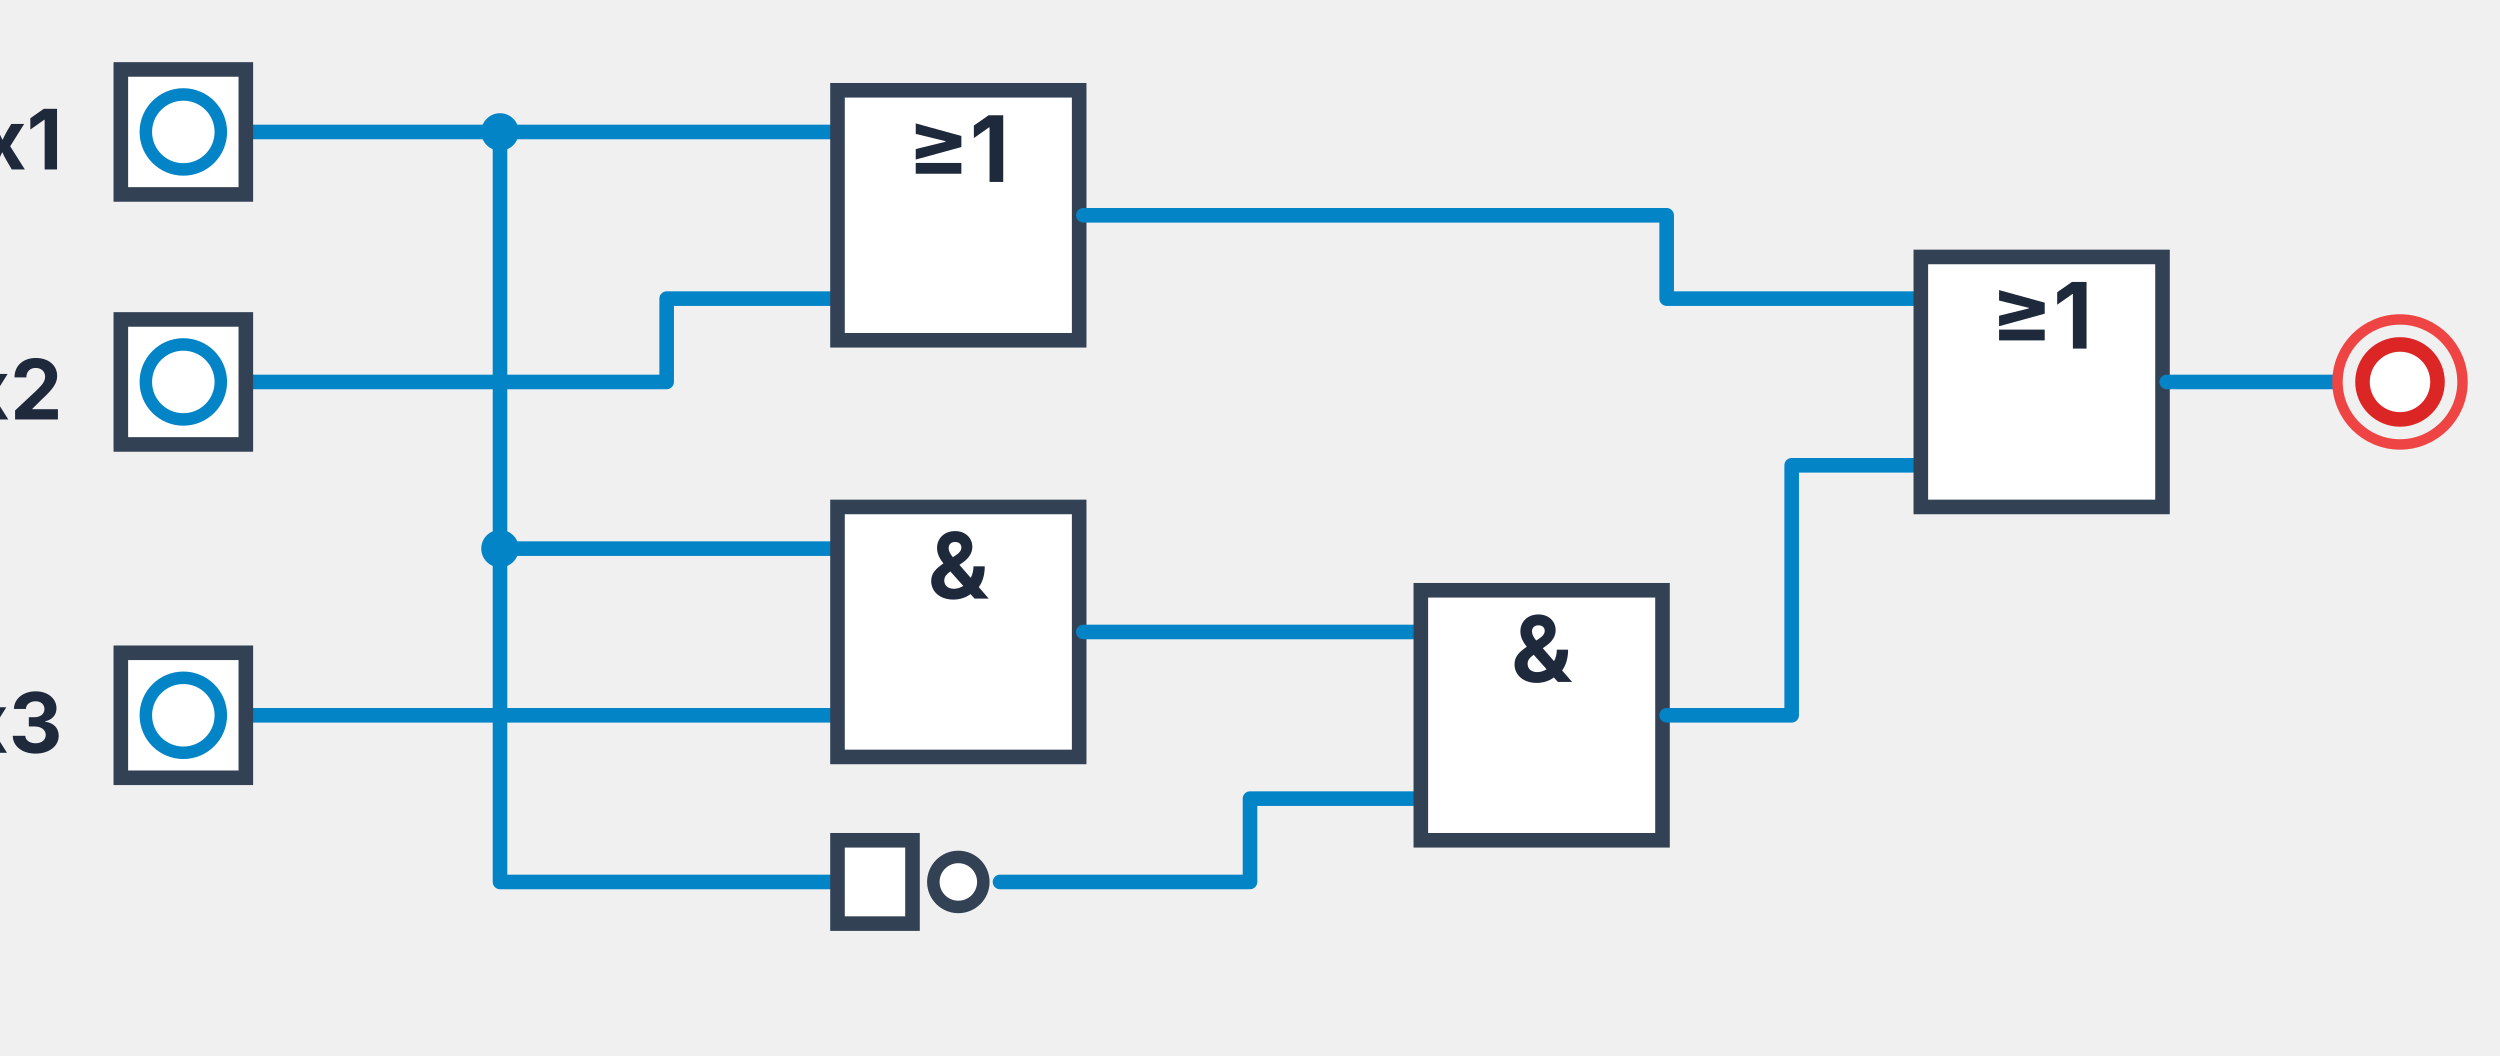
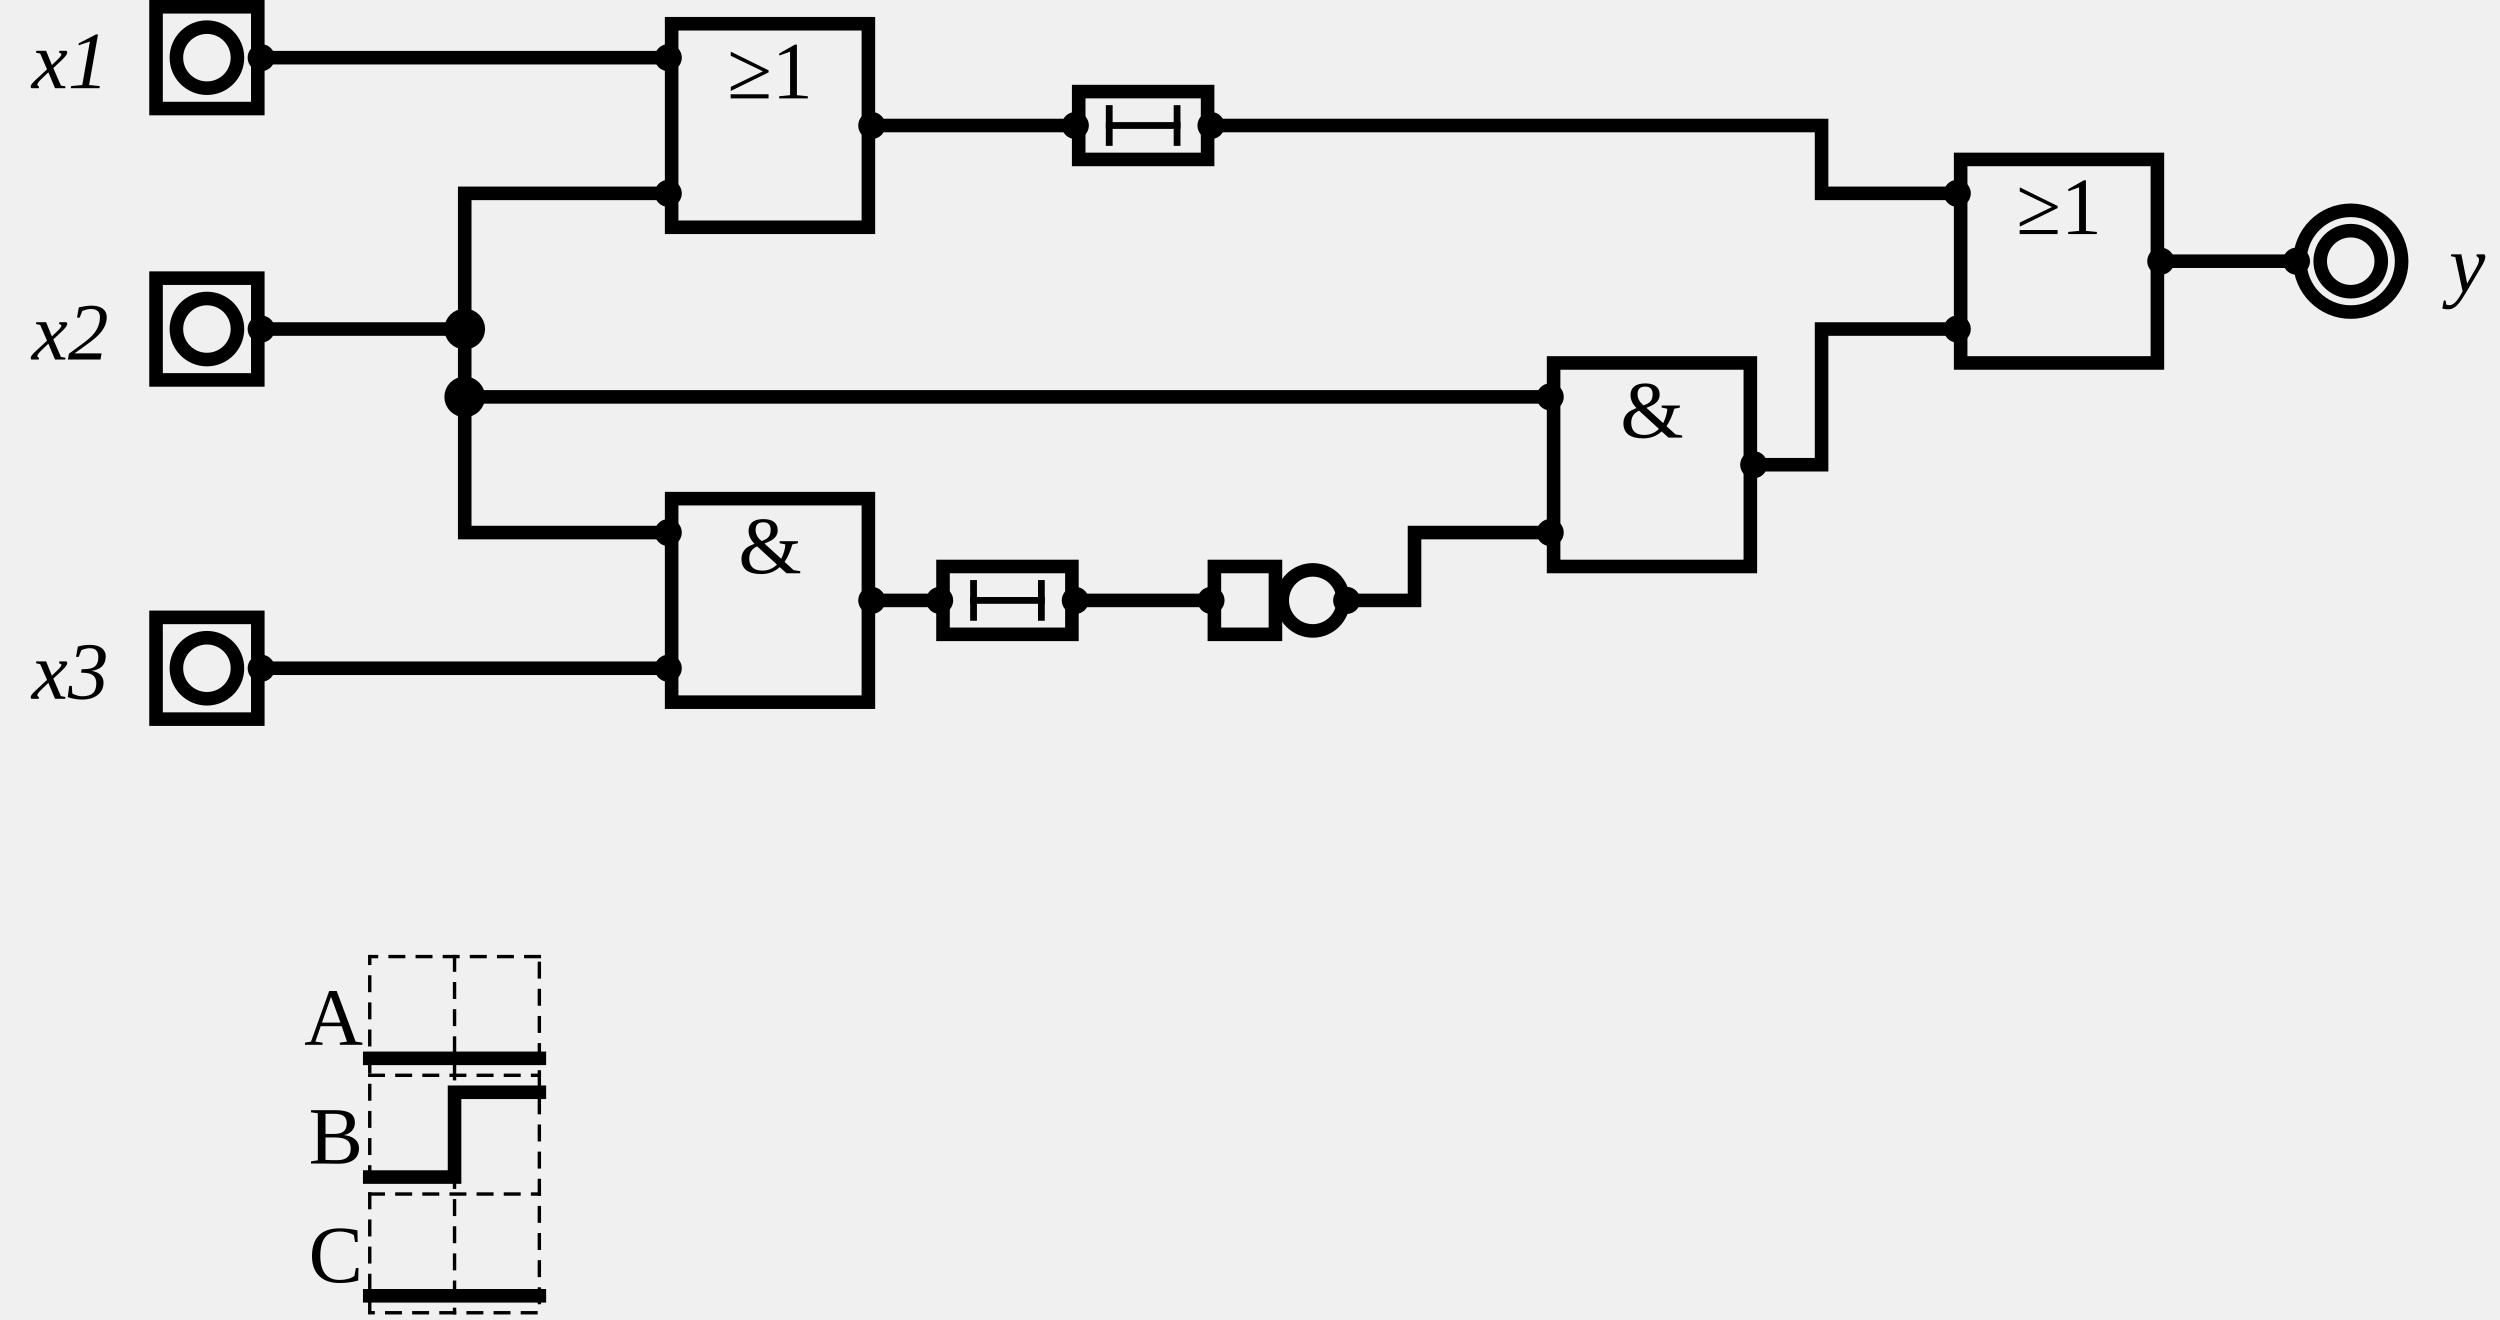
- <svg xmlns="http://www.w3.org/2000/svg" width="90.0mm" height="38.0mm" viewBox="120 150 600 250">
-   <defs>
-     <style>
-       .wire { stroke: #0284c7; stroke-width: 3.5; fill: none; stroke-linecap: round; stroke-linejoin: round; }
-       .gate { stroke: #334155; stroke-width: 3.5; fill: #ffffff; }
-       .gate-sym { font-family: system-ui, -apple-system, sans-serif; font-size: 22px; font-weight: bold; fill: #1e293b; }
-       .label { font-family: system-ui, -apple-system, sans-serif; font-size: 20px; font-weight: bold; fill: #1e293b; }
-       .sublabel { font-family: system-ui, -apple-system, sans-serif; font-size: 16px; font-weight: 600; fill: #0284c7; }
-       .dot { fill: #0284c7; stroke: none; }
-       .pin-box { stroke: #64748b; stroke-width: 2.5; fill: #ffffff; }
-       .pin-dot { stroke: #0284c7; stroke-width: 3.0; fill: #ffffff; }
-       .out-lamp { stroke: #dc2626; stroke-width: 3.5; fill: #ffffff; }
-       .out-lamp-outer { stroke: #ef4444; stroke-width: 2.5; fill: none; }
-       .neg-bubble { stroke: #334155; stroke-width: 3.0; fill: #ffffff; }
-       .delay-box { stroke: #334155; stroke-width: 3.0; fill: #f8fafc; }
-       .delay-text { font-family: system-ui, -apple-system, sans-serif; font-size: 18px; font-weight: bold; fill: #334155; }
-     </style>
-   </defs>
+ <svg xmlns="http://www.w3.org/2000/svg" width="110.55mm" height="58.35mm" viewBox="103 163 737 389">
  <g stroke-linecap="square">
-     <path d="M 180,180 L 240,180 L 320,180" class="wire" />
-     <path d="M 240,180 L 240,280 L 320,280" class="wire" />
-     <path d="M 240,280 L 240,360 L 320,360" class="wire" />
-     <circle cx="240.0" cy="180.0" r="4.5" class="dot" />
-     <circle cx="240.0" cy="280.0" r="4.5" class="dot" />
-     <path d="M 180,240 L 280,240 L 280,220 L 320,220" class="wire" />
-     <path d="M 180,320 L 320,320" class="wire" />
-     <path d="M 321,170 L 379,170 L 379,230 L 321,230 Z" class="gate" />
-     <text text-anchor="middle" x="350.0" y="192.0" class="gate-sym">≥1</text>
-     <path d="M 321,270 L 379,270 L 379,330 L 321,330 Z" class="gate" />
-     <text text-anchor="middle" x="350.0" y="292.0" class="gate-sym">&amp;</text>
-     <path d="M 321,350 L 339,350 L 339,370 L 321,370 Z" class="gate" />
-     <circle cx="350.0" cy="360.0" r="6.0" class="neg-bubble" />
-     <path d="M 360,360 L 420,360 L 420,340 L 460,340" class="wire" />
-     <path d="M 380,300 L 460,300" class="wire" />
-     <path d="M 461,290 L 519,290 L 519,350 L 461,350 Z" class="gate" />
-     <text text-anchor="middle" x="490.0" y="312.0" class="gate-sym">&amp;</text>
-     <path d="M 380,200 L 520,200 L 520,220 L 580,220" class="wire" />
-     <path d="M 520,320 L 550,320 L 550,260 L 580,260" class="wire" />
-     <path d="M 581,210 L 639,210 L 639,270 L 581,270 Z" class="gate" />
-     <text text-anchor="middle" x="610.0" y="232.0" class="gate-sym">≥1</text>
-     <path d="M 640,240 L 680,240" class="wire" />
-     <circle cx="696.0" cy="240.0" r="9.0" class="out-lamp" />
-     <circle cx="696.0" cy="240.0" r="15.0" class="out-lamp-outer" />
-     <text text-anchor="start" x="725.0" y="249.0" class="label">y</text>
-     <path d="M 149,165 L 179,165 L 179,195 L 149,195 Z" class="gate" />
-     <circle cx="164.0" cy="180.0" r="9.0" class="pin-dot" />
-     <text text-anchor="end" x="135.0" y="189.0" class="label">x1</text>
-     <path d="M 149,225 L 179,225 L 179,255 L 149,255 Z" class="gate" />
-     <circle cx="164.0" cy="240.0" r="9.0" class="pin-dot" />
-     <text text-anchor="end" x="135.0" y="249.0" class="label">x2</text>
-     <path d="M 149,305 L 179,305 L 179,335 L 149,335 Z" class="gate" />
-     <circle cx="164.0" cy="320.0" r="9.0" class="pin-dot" />
-     <text text-anchor="end" x="135.0" y="329.0" class="label">x3</text>
+     <path d="M 180,180 L 300,180" stroke="#000000" stroke-width="4.0" fill="none" />
+     <path d="M 180,260 L 240,260 L 240,220 L 300,220" stroke="#000000" stroke-width="4.0" fill="none" />
+     <path d="M 240,260 L 240,280 L 560,280" stroke="#000000" stroke-width="4.0" fill="none" />
+     <path d="M 240,280 L 240,320 L 300,320" stroke="#000000" stroke-width="4.0" fill="none" />
+     <path d="M 180,360 L 300,360" stroke="#000000" stroke-width="4.0" fill="none" />
+     <path d="M 360,200 L 420,200" stroke="#000000" stroke-width="4.0" fill="none" />
+     <path d="M 460,200 L 640,200 L 640,220 L 680,220" stroke="#000000" stroke-width="4.0" fill="none" />
+     <path d="M 360,340 L 380,340" stroke="#000000" stroke-width="4.0" fill="none" />
+     <path d="M 420,340 L 460,340" stroke="#000000" stroke-width="4.0" fill="none" />
+     <path d="M 500,340 L 520,340 L 520,320 L 560,320" stroke="#000000" stroke-width="4.0" fill="none" />
+     <path d="M 620,300 L 640,300 L 640,260 L 680,260" stroke="#000000" stroke-width="4.0" fill="none" />
+     <path d="M 740,240 L 780,240" stroke="#000000" stroke-width="4.0" fill="none" />
+     <path d="M 430,200 L 450,200" stroke="#000000" stroke-width="2.0" fill="none" />
+     <path d="M 430,205 L 430,195" stroke="#000000" stroke-width="2.0" fill="none" />
+     <path d="M 450,205 L 450,195" stroke="#000000" stroke-width="2.0" fill="none" />
+     <path d="M 390,340 L 410,340" stroke="#000000" stroke-width="2.0" fill="none" />
+     <path d="M 390,345 L 390,335" stroke="#000000" stroke-width="2.0" fill="none" />
+     <path d="M 410,345 L 410,335" stroke="#000000" stroke-width="2.0" fill="none" />
+     <path d="M 212,475 L 237,475 L 262,475" stroke="#000000" stroke-width="4.0" fill="none" />
+     <path d="M 212,510 L 237,510 L 237,485 L 262,485" stroke="#000000" stroke-width="4.0" fill="none" />
+     <path d="M 212,545 L 237,545 L 262,545" stroke="#000000" stroke-width="4.0" fill="none" />
+     <path d="M 212,480 L 262,480" stroke-dasharray="4.0,4.0" stroke="#000000" stroke-width="1.0" fill="none" />
+     <path d="M 212,515 L 262,515" stroke-dasharray="4.0,4.0" stroke="#000000" stroke-width="1.0" fill="none" />
+     <path d="M 262,445 L 212,445 L 212,550 L 262,550 Z" stroke-dasharray="4.0,4.0" stroke="#000000" stroke-width="1.0" fill="none" />
+     <path d="M 237,445 L 237,550" stroke-dasharray="4.0,4.0" stroke="#000000" stroke-width="1.0" fill="none" />
+     <g>
+       <circle cx="240.0" cy="260.0" r="4.0" stroke="#000000" stroke-width="4.0" fill="#000000" />
+       <circle cx="240.0" cy="280.0" r="4.0" stroke="#000000" stroke-width="4.0" fill="#000000" />
+     </g>
+     <g>
+       <path d="M 149,165 L 179,165 L 179,195 L 149,195 Z" stroke="#000000" stroke-width="4.0" fill="none" />
+       <circle cx="164.0" cy="180.0" r="9.0" stroke="#000000" stroke-width="4.0" fill="none" />
+       <text text-anchor="end" x="135.0" y="189.0" fill="#000000" style="font-size:24px">
+         <tspan style="font-style:italic;">x1</tspan>
+       </text>
+       <circle cx="180.0" cy="180.0" r="2.0" stroke="#000000" stroke-width="4.0" fill="#000000" />
+     </g>
+     <g>
+       <path d="M 149,245 L 179,245 L 179,275 L 149,275 Z" stroke="#000000" stroke-width="4.0" fill="none" />
+       <circle cx="164.0" cy="260.0" r="9.0" stroke="#000000" stroke-width="4.0" fill="none" />
+       <text text-anchor="end" x="135.0" y="269.0" fill="#000000" style="font-size:24px">
+         <tspan style="font-style:italic;">x2</tspan>
+       </text>
+       <circle cx="180.0" cy="260.0" r="2.0" stroke="#000000" stroke-width="4.0" fill="#000000" />
+     </g>
+     <g>
+       <path d="M 149,345 L 179,345 L 179,375 L 149,375 Z" stroke="#000000" stroke-width="4.0" fill="none" />
+       <circle cx="164.0" cy="360.0" r="9.0" stroke="#000000" stroke-width="4.0" fill="none" />
+       <text text-anchor="end" x="135.0" y="369.0" fill="#000000" style="font-size:24px">
+         <tspan style="font-style:italic;">x3</tspan>
+       </text>
+       <circle cx="180.0" cy="360.0" r="2.0" stroke="#000000" stroke-width="4.0" fill="#000000" />
+     </g>
+     <g>
+       <path d="M 301,170 L 359,170 L 359,230 L 301,230 Z" stroke="#000000" stroke-width="4.0" fill="none" />
+       <text text-anchor="middle" x="330.0" y="192.0" fill="#000000" style="font-size:24px">≥1</text>
+       <circle cx="300.0" cy="180.0" r="2.0" stroke="#000000" stroke-width="4.0" fill="#000000" />
+       <circle cx="300.0" cy="220.0" r="2.0" stroke="#000000" stroke-width="4.0" fill="#000000" />
+       <circle cx="360.0" cy="200.0" r="2.0" stroke="#000000" stroke-width="4.0" fill="#000000" />
+     </g>
+     <g>
+       <path d="M 421,190 L 459,190 L 459,210 L 421,210 Z" stroke="#000000" stroke-width="4.0" fill="none" />
+       <circle cx="460.0" cy="200.0" r="2.0" stroke="#000000" stroke-width="4.0" fill="#000000" />
+       <circle cx="420.0" cy="200.0" r="2.0" stroke="#000000" stroke-width="4.0" fill="#000000" />
+     </g>
+     <g>
+       <path d="M 301,310 L 359,310 L 359,370 L 301,370 Z" stroke="#000000" stroke-width="4.0" fill="none" />
+       <text text-anchor="middle" x="330.0" y="332.0" fill="#000000" style="font-size:24px">&amp;</text>
+       <circle cx="300.0" cy="320.0" r="2.0" stroke="#000000" stroke-width="4.0" fill="#000000" />
+       <circle cx="300.0" cy="360.0" r="2.0" stroke="#000000" stroke-width="4.0" fill="#000000" />
+       <circle cx="360.0" cy="340.0" r="2.0" stroke="#000000" stroke-width="4.0" fill="#000000" />
+     </g>
+     <g>
+       <path d="M 381,330 L 419,330 L 419,350 L 381,350 Z" stroke="#000000" stroke-width="4.0" fill="none" />
+       <circle cx="420.0" cy="340.0" r="2.0" stroke="#000000" stroke-width="4.0" fill="#000000" />
+       <circle cx="380.0" cy="340.0" r="2.0" stroke="#000000" stroke-width="4.0" fill="#000000" />
+     </g>
+     <g>
+       <path d="M 461,330 L 479,330 L 479,350 L 461,350 Z" stroke="#000000" stroke-width="4.0" fill="none" />
+       <circle cx="490.0" cy="340.0" r="9.0" stroke="#000000" stroke-width="4.0" fill="none" />
+       <circle cx="460.0" cy="340.0" r="2.0" stroke="#000000" stroke-width="4.0" fill="#000000" />
+       <circle cx="500.0" cy="340.0" r="2.0" stroke="#000000" stroke-width="4.0" fill="#000000" />
+     </g>
+     <g>
+       <path d="M 561,270 L 619,270 L 619,330 L 561,330 Z" stroke="#000000" stroke-width="4.0" fill="none" />
+       <text text-anchor="middle" x="590.0" y="292.0" fill="#000000" style="font-size:24px">&amp;</text>
+       <circle cx="560.0" cy="280.0" r="2.0" stroke="#000000" stroke-width="4.0" fill="#000000" />
+       <circle cx="560.0" cy="320.0" r="2.0" stroke="#000000" stroke-width="4.0" fill="#000000" />
+       <circle cx="620.0" cy="300.0" r="2.0" stroke="#000000" stroke-width="4.0" fill="#000000" />
+     </g>
+     <g>
+       <path d="M 681,210 L 739,210 L 739,270 L 681,270 Z" stroke="#000000" stroke-width="4.0" fill="none" />
+       <text text-anchor="middle" x="710.0" y="232.0" fill="#000000" style="font-size:24px">≥1</text>
+       <circle cx="680.0" cy="220.0" r="2.0" stroke="#000000" stroke-width="4.0" fill="#000000" />
+       <circle cx="680.0" cy="260.0" r="2.0" stroke="#000000" stroke-width="4.0" fill="#000000" />
+       <circle cx="740.0" cy="240.0" r="2.0" stroke="#000000" stroke-width="4.0" fill="#000000" />
+     </g>
+     <g>
+       <circle cx="796.0" cy="240.0" r="9.0" stroke="#000000" stroke-width="4.0" fill="none" />
+       <circle cx="796.0" cy="240.0" r="15.0" stroke="#000000" stroke-width="4.0" fill="none" />
+       <text text-anchor="start" x="825.0" y="249.0" fill="#000000" style="font-size:24px">
+         <tspan style="font-style:italic;">y</tspan>
+       </text>
+       <circle cx="780.0" cy="240.0" r="2.0" stroke="#000000" stroke-width="4.0" fill="#000000" />
+     </g>
+     <g>
+       <text text-anchor="end" x="210.0" y="471.0" fill="#000000" style="font-size:24px">A</text>
+       <text text-anchor="end" x="210.0" y="506.0" fill="#000000" style="font-size:24px">B</text>
+       <text text-anchor="end" x="210.0" y="541.0" fill="#000000" style="font-size:24px">C</text>
+     </g>
  </g>
</svg>
